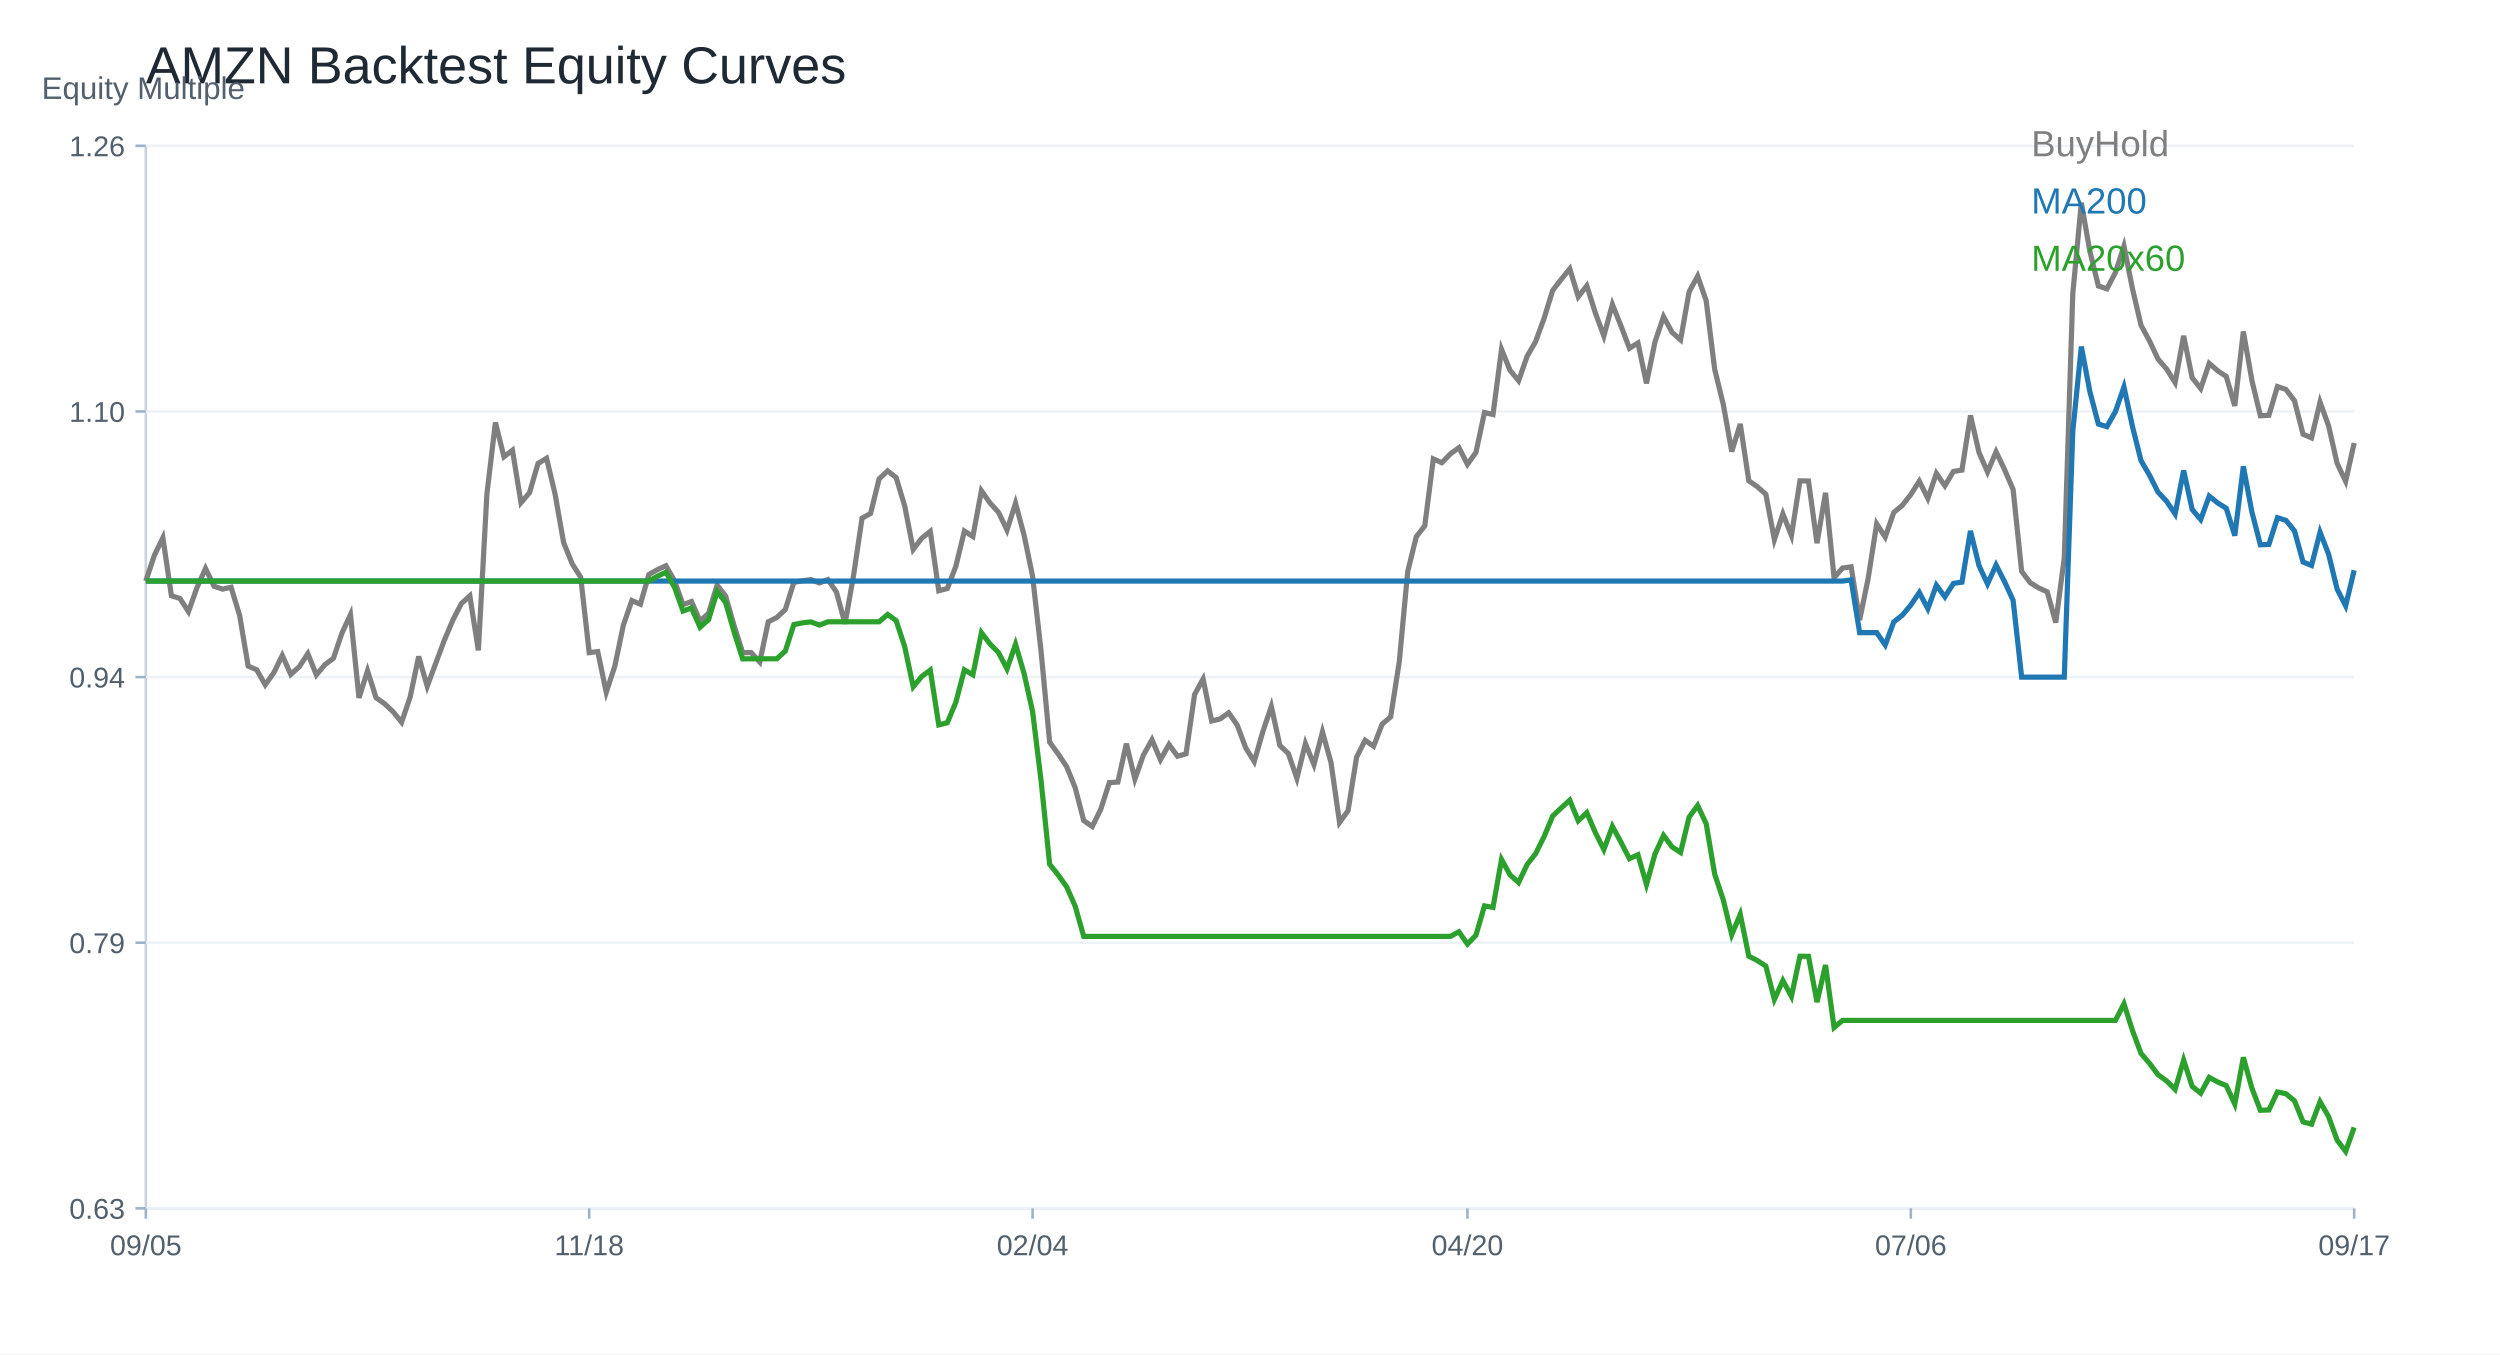
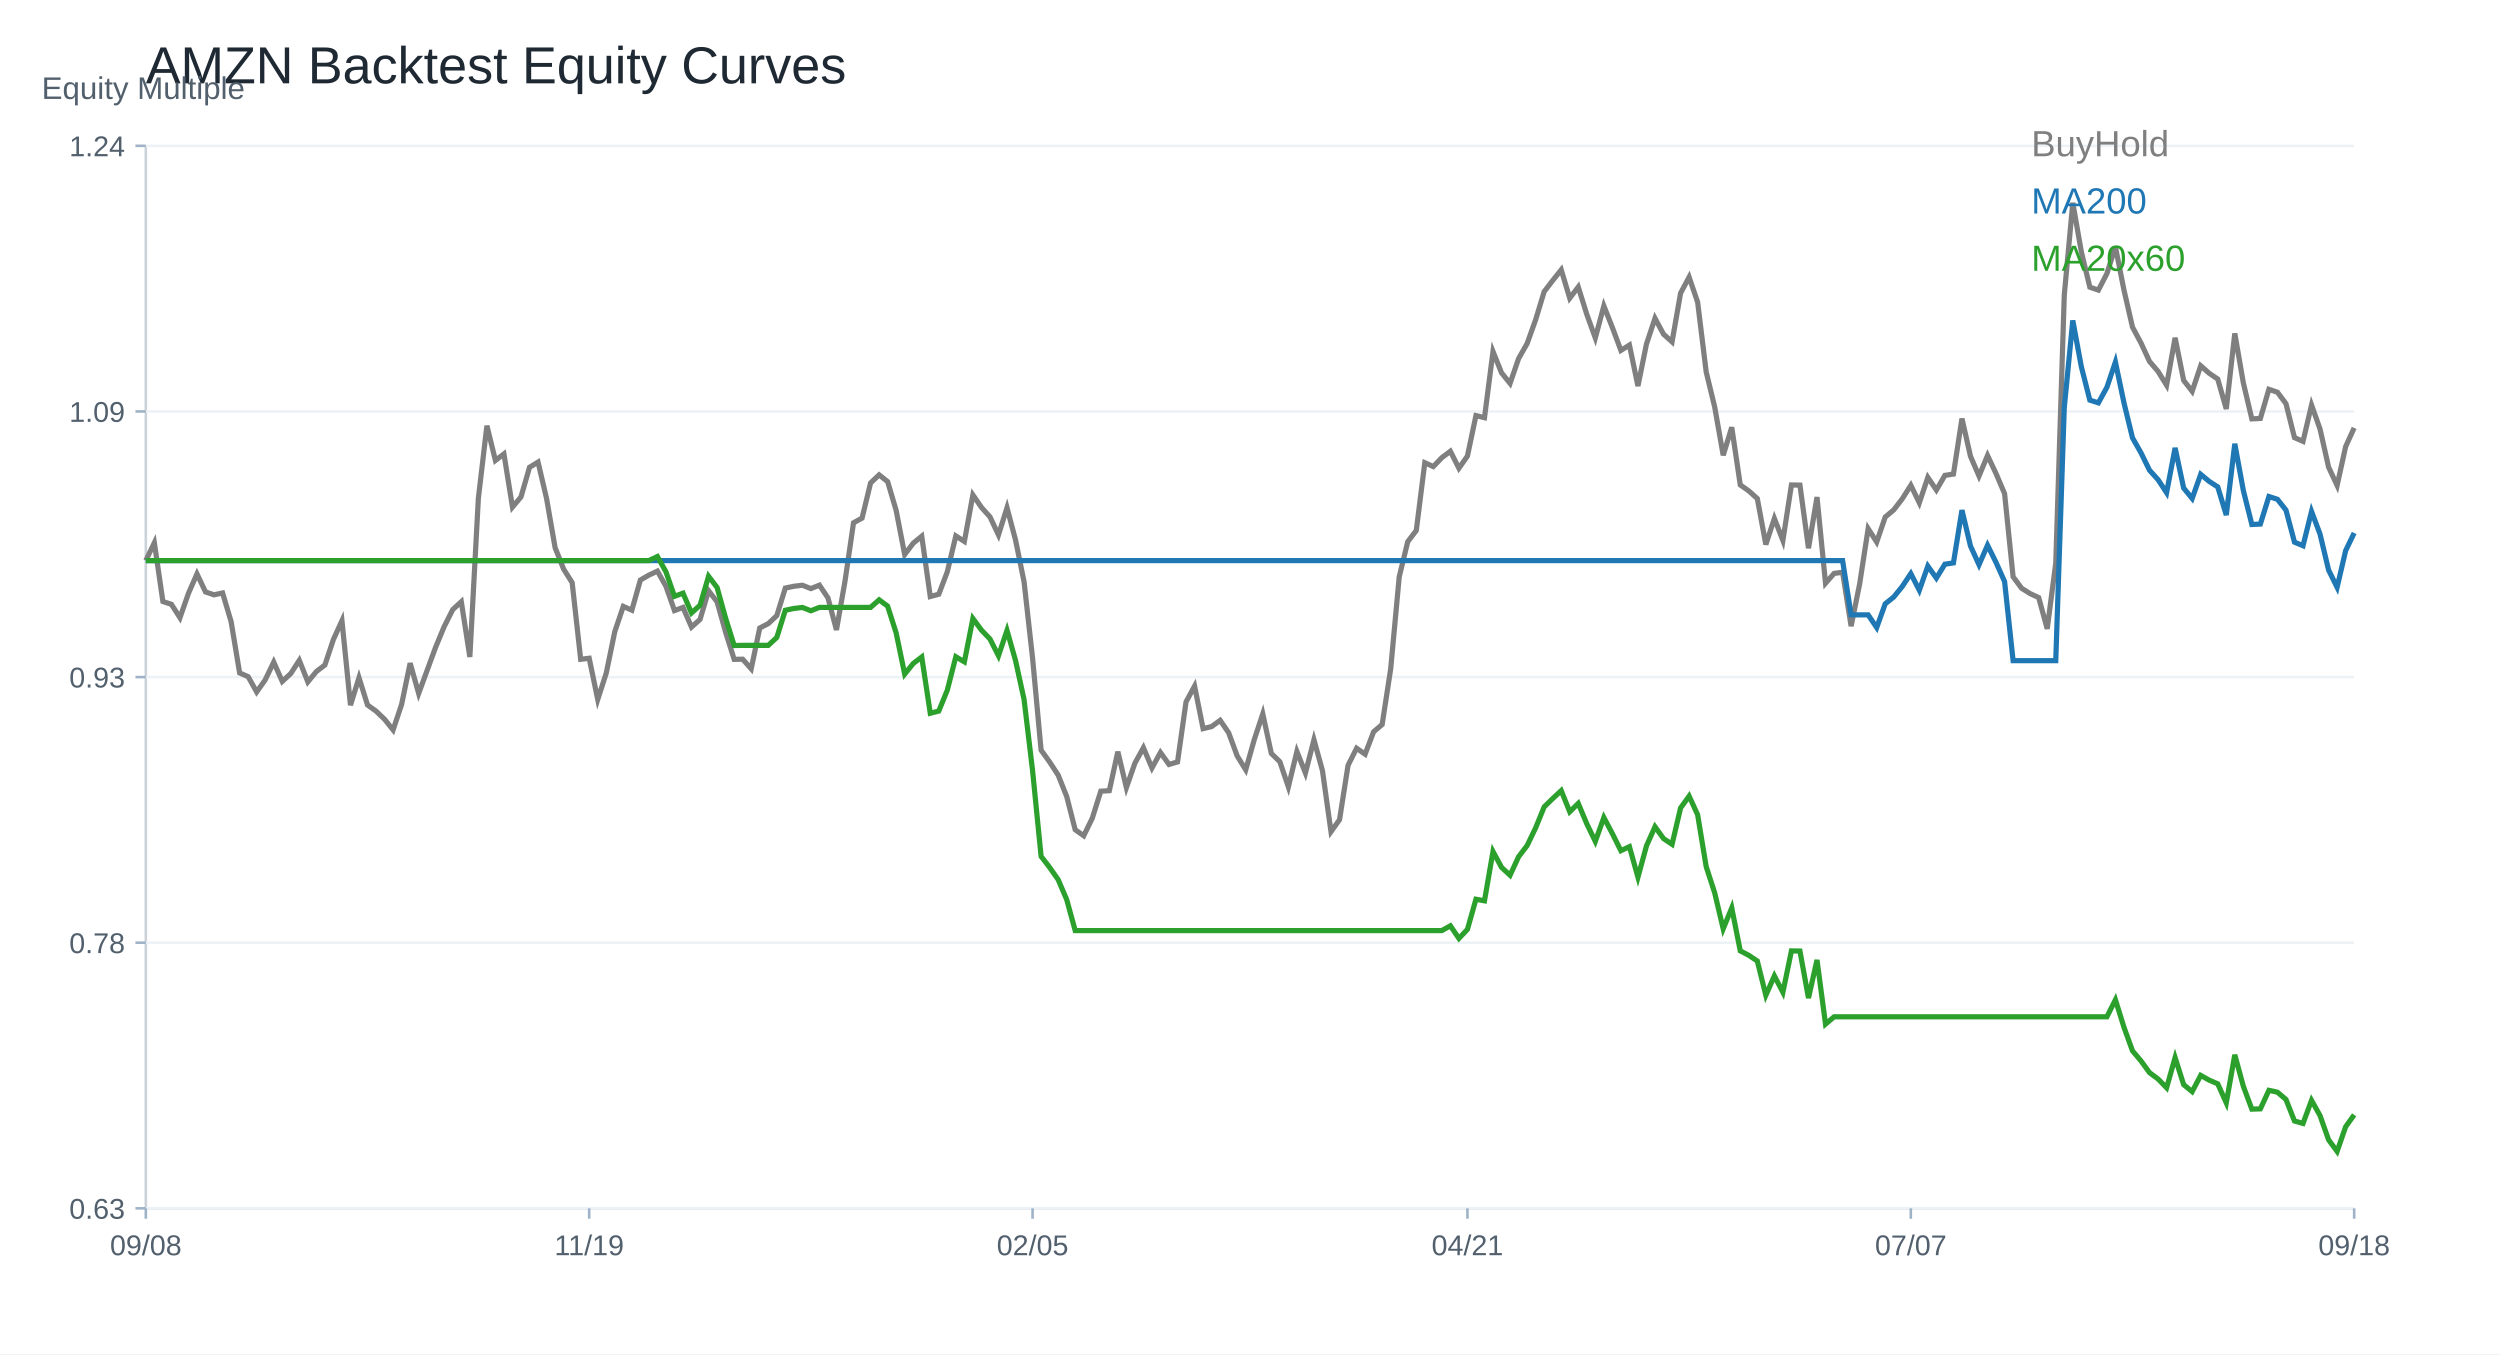
<svg xmlns="http://www.w3.org/2000/svg" width="960" height="520" viewBox="0 0 960 520">
  <rect width="100%" height="100%" fill="white" />
  <text x="56.00" y="32.00" font-size="20" font-family="Arial" fill="#1f2933" text-anchor="start">AMZN Backtest Equity Curves</text>
  <line x1="56" y1="464" x2="904" y2="464" stroke="#cbd2d9" />
  <line x1="56" y1="56" x2="56" y2="464" stroke="#cbd2d9" />
  <text x="16.00" y="38.00" font-size="12" font-family="Arial" fill="#52606d" text-anchor="start">Equity Multiple</text>
  <line x1="56" y1="464.00" x2="904" y2="464.00" stroke="#edf2f7" />
  <line x1="52" y1="464.00" x2="56" y2="464.00" stroke="#9fb3c8" />
  <text x="48.00" y="468.00" font-size="11" font-family="Arial" fill="#52606d" text-anchor="end">0.63</text>
  <line x1="56" y1="362.00" x2="904" y2="362.00" stroke="#edf2f7" />
  <line x1="52" y1="362.00" x2="56" y2="362.00" stroke="#9fb3c8" />
-   <text x="48.00" y="366.00" font-size="11" font-family="Arial" fill="#52606d" text-anchor="end">0.79</text>
+   <text x="48.00" y="366.00" font-size="11" font-family="Arial" fill="#52606d" text-anchor="end">0.78</text>
  <line x1="56" y1="260.00" x2="904" y2="260.00" stroke="#edf2f7" />
  <line x1="52" y1="260.00" x2="56" y2="260.00" stroke="#9fb3c8" />
-   <text x="48.00" y="264.00" font-size="11" font-family="Arial" fill="#52606d" text-anchor="end">0.94</text>
+   <text x="48.00" y="264.00" font-size="11" font-family="Arial" fill="#52606d" text-anchor="end">0.93</text>
  <line x1="56" y1="158.00" x2="904" y2="158.00" stroke="#edf2f7" />
  <line x1="52" y1="158.00" x2="56" y2="158.00" stroke="#9fb3c8" />
-   <text x="48.00" y="162.00" font-size="11" font-family="Arial" fill="#52606d" text-anchor="end">1.10</text>
+   <text x="48.00" y="162.00" font-size="11" font-family="Arial" fill="#52606d" text-anchor="end">1.09</text>
  <line x1="56" y1="56.00" x2="904" y2="56.00" stroke="#edf2f7" />
  <line x1="52" y1="56.00" x2="56" y2="56.00" stroke="#9fb3c8" />
-   <text x="48.00" y="60.00" font-size="11" font-family="Arial" fill="#52606d" text-anchor="end">1.26</text>
+   <text x="48.00" y="60.00" font-size="11" font-family="Arial" fill="#52606d" text-anchor="end">1.24</text>
  <line x1="56.00" y1="464" x2="56.00" y2="468" stroke="#9fb3c8" />
-   <text x="56.00" y="482.00" font-size="11" font-family="Arial" fill="#52606d" text-anchor="middle">09/05</text>
+   <text x="56.00" y="482.00" font-size="11" font-family="Arial" fill="#52606d" text-anchor="middle">09/08</text>
  <line x1="226.25" y1="464" x2="226.25" y2="468" stroke="#9fb3c8" />
-   <text x="226.25" y="482.00" font-size="11" font-family="Arial" fill="#52606d" text-anchor="middle">11/18</text>
+   <text x="226.25" y="482.00" font-size="11" font-family="Arial" fill="#52606d" text-anchor="middle">11/19</text>
  <line x1="396.51" y1="464" x2="396.51" y2="468" stroke="#9fb3c8" />
-   <text x="396.51" y="482.00" font-size="11" font-family="Arial" fill="#52606d" text-anchor="middle">02/04</text>
+   <text x="396.51" y="482.00" font-size="11" font-family="Arial" fill="#52606d" text-anchor="middle">02/05</text>
  <line x1="563.49" y1="464" x2="563.49" y2="468" stroke="#9fb3c8" />
-   <text x="563.49" y="482.00" font-size="11" font-family="Arial" fill="#52606d" text-anchor="middle">04/20</text>
+   <text x="563.49" y="482.00" font-size="11" font-family="Arial" fill="#52606d" text-anchor="middle">04/21</text>
  <line x1="733.75" y1="464" x2="733.75" y2="468" stroke="#9fb3c8" />
-   <text x="733.75" y="482.00" font-size="11" font-family="Arial" fill="#52606d" text-anchor="middle">07/06</text>
+   <text x="733.75" y="482.00" font-size="11" font-family="Arial" fill="#52606d" text-anchor="middle">07/07</text>
  <line x1="904.00" y1="464" x2="904.00" y2="468" stroke="#9fb3c8" />
-   <text x="904.00" y="482.00" font-size="11" font-family="Arial" fill="#52606d" text-anchor="middle">09/17</text>
-   <polyline fill="none" stroke="#7f7f7f" stroke-width="2" points="56.00,223.12 59.27,213.26 62.55,206.52 65.82,228.75 69.10,229.81 72.37,234.87 75.64,225.65 78.92,218.29 82.19,225.12 85.47,226.22 88.74,225.51 92.02,236.33 95.29,255.78 98.56,257.19 101.84,262.98 105.11,258.39 108.39,251.68 111.66,258.98 114.93,256.01 118.21,251.00 121.48,259.15 124.76,255.25 128.03,252.77 131.31,243.11 134.58,236.02 137.85,267.98 141.13,257.58 144.40,267.92 147.68,270.23 150.95,273.32 154.22,277.34 157.50,267.67 160.77,252.07 164.05,263.54 167.32,254.71 170.59,245.94 173.87,238.19 177.14,231.78 180.42,228.83 183.69,249.74 186.97,189.71 190.24,162.22 193.51,175.38 196.79,172.90 200.06,193.03 203.34,189.18 206.61,177.96 209.88,175.99 213.16,189.77 216.43,208.37 219.71,216.49 222.98,221.61 226.25,250.61 229.53,250.22 232.80,265.81 236.08,255.84 239.35,240.13 242.63,230.60 245.90,232.03 249.17,220.62 252.45,218.77 255.72,217.25 259.00,222.98 262.27,232.17 265.54,230.99 268.82,238.41 272.09,235.52 275.37,224.67 278.64,228.89 281.92,240.38 285.19,250.64 288.46,250.58 291.74,254.21 295.01,238.78 298.29,237.12 301.56,234.08 304.83,223.66 308.11,222.98 311.38,222.59 314.66,223.85 317.93,222.56 321.20,227.37 324.48,239.51 327.75,221.07 331.03,198.96 334.30,197.18 337.58,183.89 340.85,180.83 344.12,183.39 347.40,194.26 350.67,210.98 353.95,206.68 357.22,204.04 360.49,226.86 363.77,225.99 367.04,217.48 370.32,203.93 373.59,206.01 376.86,188.42 380.14,193.11 383.41,196.71 386.69,203.54 389.96,193.25 393.24,205.45 396.51,221.27 399.78,250.22 403.06,284.98 406.33,289.48 409.61,294.42 412.88,302.52 416.15,315.11 419.43,317.38 422.70,310.75 425.98,300.52 429.25,300.32 432.53,285.57 435.80,299.17 439.07,289.93 442.35,284.08 445.62,291.73 448.90,285.88 452.17,290.40 455.44,289.45 458.72,266.71 461.99,260.75 465.27,276.86 468.54,276.07 471.81,273.71 475.09,278.43 478.36,287.20 481.64,292.43 484.91,280.99 488.19,271.27 491.46,286.24 494.73,289.36 498.01,298.89 501.28,285.49 504.56,293.64 507.83,281.07 511.10,292.79 514.38,315.84 517.65,311.31 520.93,290.74 524.20,284.28 527.47,286.53 530.75,278.04 534.02,275.28 537.30,254.26 540.57,219.41 543.85,206.12 547.12,201.88 550.39,176.22 553.67,177.68 556.94,174.31 560.22,171.89 563.49,178.30 566.76,173.72 570.04,158.40 573.31,159.19 576.59,134.15 579.86,142.21 583.14,146.20 586.41,136.82 589.68,131.14 592.96,122.15 596.23,111.50 599.51,107.28 602.78,103.23 606.05,113.97 609.33,109.73 612.60,120.10 615.88,129.01 619.15,116.89 622.42,125.07 625.70,133.73 628.97,131.70 632.25,147.22 635.52,131.28 638.80,121.59 642.07,127.60 645.34,130.50 648.62,112.06 651.89,106.02 655.17,115.46 658.44,141.82 661.71,155.14 664.99,173.41 668.26,162.81 671.54,184.62 674.81,186.90 678.08,189.79 681.36,207.19 684.63,197.33 687.91,205.64 691.18,184.65 694.46,184.71 697.73,208.59 701.00,189.23 704.28,221.83 707.55,218.12 710.83,217.67 714.10,238.08 717.37,222.11 720.65,201.18 723.92,206.23 727.20,196.79 730.47,194.07 733.75,189.88 737.02,184.76 740.29,191.40 743.57,181.78 746.84,186.56 750.12,181.03 753.39,180.52 756.66,159.53 759.94,173.77 763.21,181.25 766.49,173.49 769.76,180.35 773.03,187.94 776.31,219.39 779.58,223.74 782.86,225.77 786.13,227.26 789.41,239.09 792.68,214.22 795.95,112.82 799.23,77.86 802.50,96.41 805.78,109.81 809.05,110.91 812.32,104.67 815.60,94.52 818.87,110.88 822.15,124.90 825.42,130.94 828.69,137.91 831.97,141.68 835.24,146.91 838.52,128.95 841.79,145.05 845.07,149.21 848.34,139.54 851.61,142.38 854.89,144.57 858.16,155.87 861.44,127.29 864.71,146.01 867.98,159.64 871.26,159.47 874.53,148.45 877.81,149.55 881.08,153.88 884.36,166.72 887.63,168.15 890.90,154.41 894.18,163.52 897.45,177.91 900.73,184.82 904.00,170.12" />
+   <text x="904.00" y="482.00" font-size="11" font-family="Arial" fill="#52606d" text-anchor="middle">09/18</text>
+   <polyline fill="none" stroke="#7f7f7f" stroke-width="2" points="56.00,215.26 59.27,208.42 62.55,230.98 65.82,232.06 69.10,237.20 72.37,227.84 75.64,220.37 78.92,227.30 82.19,228.41 85.47,227.70 88.74,238.68 92.02,258.41 95.29,259.84 98.56,265.71 101.84,261.07 105.11,254.25 108.39,261.66 111.66,258.64 114.93,253.57 118.21,261.84 121.48,257.87 124.76,255.36 128.03,245.55 131.31,238.36 134.58,270.79 137.85,260.24 141.13,270.73 144.40,273.07 147.68,276.21 150.95,280.29 154.22,270.48 157.50,254.65 160.77,266.29 164.05,257.33 167.32,248.43 170.59,240.56 173.87,234.06 177.14,231.06 180.42,252.28 183.69,191.36 186.97,163.47 190.24,176.82 193.51,174.31 196.79,194.73 200.06,190.82 203.34,179.44 206.61,177.45 209.88,191.42 213.16,210.30 216.43,218.54 219.71,223.73 222.98,253.17 226.25,252.77 229.53,268.60 232.80,258.47 236.08,242.53 239.35,232.86 242.63,234.31 245.90,222.74 249.17,220.85 252.45,219.31 255.72,225.13 259.00,234.46 262.27,233.26 265.54,240.79 268.82,237.85 272.09,226.84 275.37,231.12 278.64,242.79 281.92,253.19 285.19,253.14 288.46,256.82 291.74,241.16 295.01,239.48 298.29,236.40 301.56,225.82 304.83,225.13 308.11,224.73 311.38,226.02 314.66,224.70 317.93,229.58 321.20,241.90 324.48,223.19 327.75,200.75 331.03,198.95 334.30,185.46 337.58,182.35 340.85,184.95 344.12,195.98 347.40,212.95 350.67,208.59 353.95,205.91 357.22,229.07 360.49,228.18 363.77,219.54 367.04,205.80 370.32,207.91 373.59,190.05 376.86,194.82 380.14,198.47 383.41,205.40 386.69,194.96 389.96,207.34 393.24,223.39 396.51,252.77 399.78,288.05 403.06,292.61 406.33,297.63 409.61,305.84 412.88,318.62 416.15,320.93 419.43,314.20 422.70,303.82 425.98,303.62 429.25,288.64 432.53,302.45 435.80,293.06 439.07,287.13 442.35,294.89 445.62,288.96 448.90,293.55 452.17,292.58 455.44,269.51 458.72,263.46 461.99,279.80 465.27,279.00 468.54,276.61 471.81,281.40 475.09,290.30 478.36,295.60 481.64,284.00 484.91,274.13 488.19,289.33 491.46,292.49 494.73,302.16 498.01,288.56 501.28,296.83 504.56,284.08 507.83,295.97 511.10,319.36 514.38,314.77 517.65,293.89 520.93,287.33 524.20,289.61 527.47,281.00 530.75,278.21 534.02,256.87 537.30,221.51 540.57,208.02 543.85,203.71 547.12,177.68 550.39,179.16 553.67,175.74 556.94,173.28 560.22,179.79 563.49,175.14 566.76,159.59 570.04,160.39 573.31,134.98 576.59,143.17 579.86,147.22 583.14,137.69 586.41,131.93 589.68,122.80 592.96,111.99 596.23,107.72 599.51,103.61 602.78,114.50 606.05,110.20 609.33,120.72 612.60,129.76 615.88,117.47 619.15,125.77 622.42,134.55 625.70,132.50 628.97,148.24 632.25,132.07 635.52,122.23 638.80,128.34 642.07,131.27 645.34,112.57 648.62,106.43 651.89,116.02 655.17,142.77 658.44,156.29 661.71,174.82 664.99,164.07 668.26,186.20 671.54,188.51 674.81,191.45 678.08,209.10 681.36,199.09 684.63,207.54 687.91,186.23 691.18,186.29 694.46,210.53 697.73,190.88 701.00,223.96 704.28,220.20 707.55,219.74 710.83,240.45 714.10,224.25 717.37,203.00 720.65,208.13 723.92,198.55 727.20,195.79 730.47,191.54 733.75,186.35 737.02,193.08 740.29,183.32 743.57,188.17 746.84,182.55 750.12,182.04 753.39,160.73 756.66,175.19 759.94,182.78 763.21,174.91 766.49,181.87 769.76,189.57 773.03,221.48 776.31,225.90 779.58,227.95 782.86,229.47 786.13,241.47 789.41,216.23 792.68,113.34 795.95,77.86 799.23,96.68 802.50,110.28 805.78,111.40 809.05,105.06 812.32,94.77 815.60,111.37 818.87,125.60 822.15,131.73 825.42,138.80 828.69,142.62 831.97,147.93 835.24,129.71 838.52,146.05 841.79,150.27 845.07,140.46 848.34,143.34 851.61,145.56 854.89,157.03 858.16,128.02 861.44,147.02 864.71,160.85 867.98,160.68 871.26,149.50 874.53,150.61 877.81,155.00 881.08,168.04 884.36,169.49 887.63,155.54 890.90,164.78 894.18,179.39 897.45,186.40 900.73,171.49 904.00,164.30" />
  <text x="780.00" y="60.00" font-size="14" font-family="Arial" fill="#7f7f7f" text-anchor="start">BuyHold</text>
-   <polyline fill="none" stroke="#1f77b4" stroke-width="2" points="56.00,223.12 59.27,223.12 62.55,223.12 65.82,223.12 69.10,223.12 72.37,223.12 75.64,223.12 78.92,223.12 82.19,223.12 85.47,223.12 88.74,223.12 92.02,223.12 95.29,223.12 98.56,223.12 101.84,223.12 105.11,223.12 108.39,223.12 111.66,223.12 114.93,223.12 118.21,223.12 121.48,223.12 124.76,223.12 128.03,223.12 131.31,223.12 134.58,223.12 137.85,223.12 141.13,223.12 144.40,223.12 147.68,223.12 150.95,223.12 154.22,223.12 157.50,223.12 160.77,223.12 164.05,223.12 167.32,223.12 170.59,223.12 173.87,223.12 177.14,223.12 180.42,223.12 183.69,223.12 186.97,223.12 190.24,223.12 193.51,223.12 196.79,223.12 200.06,223.12 203.34,223.12 206.61,223.12 209.88,223.12 213.16,223.12 216.43,223.12 219.71,223.12 222.98,223.12 226.25,223.12 229.53,223.12 232.80,223.12 236.08,223.12 239.35,223.12 242.63,223.12 245.90,223.12 249.17,223.12 252.45,223.12 255.72,223.12 259.00,223.12 262.27,223.12 265.54,223.12 268.82,223.12 272.09,223.12 275.37,223.12 278.64,223.12 281.92,223.12 285.19,223.12 288.46,223.12 291.74,223.12 295.01,223.12 298.29,223.12 301.56,223.12 304.83,223.12 308.11,223.12 311.38,223.12 314.66,223.12 317.93,223.12 321.20,223.12 324.48,223.12 327.75,223.12 331.03,223.12 334.30,223.12 337.58,223.12 340.85,223.12 344.12,223.12 347.40,223.12 350.67,223.12 353.95,223.12 357.22,223.12 360.49,223.12 363.77,223.12 367.04,223.12 370.32,223.12 373.59,223.12 376.86,223.12 380.14,223.12 383.41,223.12 386.69,223.12 389.96,223.12 393.24,223.12 396.51,223.12 399.78,223.12 403.06,223.12 406.33,223.12 409.61,223.12 412.88,223.12 416.15,223.12 419.43,223.12 422.70,223.12 425.98,223.12 429.25,223.12 432.53,223.12 435.80,223.12 439.07,223.12 442.35,223.12 445.62,223.12 448.90,223.12 452.17,223.12 455.44,223.12 458.72,223.12 461.99,223.12 465.27,223.12 468.54,223.12 471.81,223.12 475.09,223.12 478.36,223.12 481.64,223.12 484.91,223.12 488.19,223.12 491.46,223.12 494.73,223.12 498.01,223.12 501.28,223.12 504.56,223.12 507.83,223.12 511.10,223.12 514.38,223.12 517.65,223.12 520.93,223.12 524.20,223.12 527.47,223.12 530.75,223.12 534.02,223.12 537.30,223.12 540.57,223.12 543.85,223.12 547.12,223.12 550.39,223.12 553.67,223.12 556.94,223.12 560.22,223.12 563.49,223.12 566.76,223.12 570.04,223.12 573.31,223.12 576.59,223.12 579.86,223.12 583.14,223.12 586.41,223.12 589.68,223.12 592.96,223.12 596.23,223.12 599.51,223.12 602.78,223.12 606.05,223.12 609.33,223.12 612.60,223.12 615.88,223.12 619.15,223.12 622.42,223.12 625.70,223.12 628.97,223.12 632.25,223.12 635.52,223.12 638.80,223.12 642.07,223.12 645.34,223.12 648.62,223.12 651.89,223.12 655.17,223.12 658.44,223.12 661.71,223.12 664.99,223.12 668.26,223.12 671.54,223.12 674.81,223.12 678.08,223.12 681.36,223.12 684.63,223.12 687.91,223.12 691.18,223.12 694.46,223.12 697.73,223.12 701.00,223.12 704.28,223.12 707.55,223.12 710.83,222.68 714.10,242.93 717.37,242.93 720.65,242.93 723.92,247.67 727.20,238.81 730.47,236.26 733.75,232.33 737.02,227.53 740.29,233.75 743.57,224.73 746.84,229.22 750.12,224.02 753.39,223.55 756.66,203.85 759.94,217.22 763.21,224.23 766.49,216.96 769.76,223.39 773.03,230.51 776.31,260.01 779.58,260.01 782.86,260.01 786.13,260.01 789.41,260.01 792.68,260.01 795.95,165.63 799.23,133.09 802.50,150.35 805.78,162.83 809.05,163.85 812.32,158.04 815.60,148.60 818.87,163.82 822.15,176.88 825.42,182.50 828.69,188.99 831.97,192.49 835.24,197.36 838.52,180.64 841.79,195.63 845.07,199.50 848.34,190.51 851.61,193.15 854.89,195.19 858.16,205.70 861.44,179.10 864.71,196.52 867.98,209.21 871.26,209.05 874.53,198.80 877.81,199.82 881.08,203.85 884.36,215.80 887.63,217.14 890.90,204.34 894.18,212.82 897.45,226.21 900.73,232.65 904.00,218.97" />
+   <polyline fill="none" stroke="#1f77b4" stroke-width="2" points="56.00,215.26 59.27,215.26 62.55,215.26 65.82,215.26 69.10,215.26 72.37,215.26 75.64,215.26 78.92,215.26 82.19,215.26 85.47,215.26 88.74,215.26 92.02,215.26 95.29,215.26 98.56,215.26 101.84,215.26 105.11,215.26 108.39,215.26 111.66,215.26 114.93,215.26 118.21,215.26 121.48,215.26 124.76,215.26 128.03,215.26 131.31,215.26 134.58,215.26 137.85,215.26 141.13,215.26 144.40,215.26 147.68,215.26 150.95,215.26 154.22,215.26 157.50,215.26 160.77,215.26 164.05,215.26 167.32,215.26 170.59,215.26 173.87,215.26 177.14,215.26 180.42,215.26 183.69,215.26 186.97,215.26 190.24,215.26 193.51,215.26 196.79,215.26 200.06,215.26 203.34,215.26 206.61,215.26 209.88,215.26 213.16,215.26 216.43,215.26 219.71,215.26 222.98,215.26 226.25,215.26 229.53,215.26 232.80,215.26 236.08,215.26 239.35,215.26 242.63,215.26 245.90,215.26 249.17,215.26 252.45,215.26 255.72,215.26 259.00,215.26 262.27,215.26 265.54,215.26 268.82,215.26 272.09,215.26 275.37,215.26 278.64,215.26 281.92,215.26 285.19,215.26 288.46,215.26 291.74,215.26 295.01,215.26 298.29,215.26 301.56,215.26 304.83,215.26 308.11,215.26 311.38,215.26 314.66,215.26 317.93,215.26 321.20,215.26 324.48,215.26 327.75,215.26 331.03,215.26 334.30,215.26 337.58,215.26 340.85,215.26 344.12,215.26 347.40,215.26 350.67,215.26 353.95,215.26 357.22,215.26 360.49,215.26 363.77,215.26 367.04,215.26 370.32,215.26 373.59,215.26 376.86,215.26 380.14,215.26 383.41,215.26 386.69,215.26 389.96,215.26 393.24,215.26 396.51,215.26 399.78,215.26 403.06,215.26 406.33,215.26 409.61,215.26 412.88,215.26 416.15,215.26 419.43,215.26 422.70,215.26 425.98,215.26 429.25,215.26 432.53,215.26 435.80,215.26 439.07,215.26 442.35,215.26 445.62,215.26 448.90,215.26 452.17,215.26 455.44,215.26 458.72,215.26 461.99,215.26 465.27,215.26 468.54,215.26 471.81,215.26 475.09,215.26 478.36,215.26 481.64,215.26 484.91,215.26 488.19,215.26 491.46,215.26 494.73,215.26 498.01,215.26 501.28,215.26 504.56,215.26 507.83,215.26 511.10,215.26 514.38,215.26 517.65,215.26 520.93,215.26 524.20,215.26 527.47,215.26 530.75,215.26 534.02,215.26 537.30,215.26 540.57,215.26 543.85,215.26 547.12,215.26 550.39,215.26 553.67,215.26 556.94,215.26 560.22,215.26 563.49,215.26 566.76,215.26 570.04,215.26 573.31,215.26 576.59,215.26 579.86,215.26 583.14,215.26 586.41,215.26 589.68,215.26 592.96,215.26 596.23,215.26 599.51,215.26 602.78,215.26 606.05,215.26 609.33,215.26 612.60,215.26 615.88,215.26 619.15,215.26 622.42,215.26 625.70,215.26 628.97,215.26 632.25,215.26 635.52,215.26 638.80,215.26 642.07,215.26 645.34,215.26 648.62,215.26 651.89,215.26 655.17,215.26 658.44,215.26 661.71,215.26 664.99,215.26 668.26,215.26 671.54,215.26 674.81,215.26 678.08,215.26 681.36,215.26 684.63,215.26 687.91,215.26 691.18,215.26 694.46,215.26 697.73,215.26 701.00,215.26 704.28,215.26 707.55,215.26 710.83,236.11 714.10,236.11 717.37,236.11 720.65,240.99 723.92,231.87 727.20,229.24 730.47,225.20 733.75,220.26 737.02,226.66 740.29,217.38 743.57,221.99 746.84,216.65 750.12,216.16 753.39,195.89 756.66,209.65 759.94,216.86 763.21,209.37 766.49,216.00 769.76,223.32 773.03,253.69 776.31,253.69 779.58,253.69 782.86,253.69 786.13,253.69 789.41,253.69 792.68,156.54 795.95,123.04 799.23,140.81 802.50,153.65 805.78,154.70 809.05,148.73 812.32,139.01 815.60,154.68 818.87,168.12 822.15,173.91 825.42,180.58 828.69,184.19 831.97,189.20 835.24,171.99 838.52,187.42 841.79,191.41 845.07,182.15 848.34,184.87 851.61,186.97 854.89,197.79 858.16,170.40 861.44,188.34 864.71,201.40 867.98,201.24 871.26,190.68 874.53,191.73 877.81,195.88 881.08,208.19 884.36,209.56 887.63,196.39 890.90,205.12 894.18,218.90 897.45,225.53 900.73,211.44 904.00,204.66" />
  <text x="780.00" y="82.00" font-size="14" font-family="Arial" fill="#1f77b4" text-anchor="start">MA200</text>
-   <polyline fill="none" stroke="#2ca02c" stroke-width="2" points="56.00,223.12 59.27,223.12 62.55,223.12 65.82,223.12 69.10,223.12 72.37,223.12 75.64,223.12 78.92,223.12 82.19,223.12 85.47,223.12 88.74,223.12 92.02,223.12 95.29,223.12 98.56,223.12 101.84,223.12 105.11,223.12 108.39,223.12 111.66,223.12 114.93,223.12 118.21,223.12 121.48,223.12 124.76,223.12 128.03,223.12 131.31,223.12 134.58,223.12 137.85,223.12 141.13,223.12 144.40,223.12 147.68,223.12 150.95,223.12 154.22,223.12 157.50,223.12 160.77,223.12 164.05,223.12 167.32,223.12 170.59,223.12 173.87,223.12 177.14,223.12 180.42,223.12 183.69,223.12 186.97,223.12 190.24,223.12 193.51,223.12 196.79,223.12 200.06,223.12 203.34,223.12 206.61,223.12 209.88,223.12 213.16,223.12 216.43,223.12 219.71,223.12 222.98,223.12 226.25,223.12 229.53,223.12 232.80,223.12 236.08,223.12 239.35,223.12 242.63,223.12 245.90,223.12 249.17,223.12 252.45,221.28 255.72,219.76 259.00,225.48 262.27,234.63 265.54,233.45 268.82,240.85 272.09,237.96 275.37,227.16 278.64,231.36 281.92,242.81 285.19,253.02 288.46,252.97 291.74,252.97 295.01,252.97 298.29,252.97 301.56,250.01 304.83,239.84 308.11,239.18 311.38,238.80 314.66,240.03 317.93,238.77 321.20,238.77 324.48,238.77 327.75,238.77 331.03,238.77 334.30,238.77 337.58,238.77 340.85,235.95 344.12,238.31 347.40,248.32 350.67,263.72 353.95,259.76 357.22,257.32 360.49,278.34 363.77,277.53 367.04,269.69 370.32,257.22 373.59,259.14 376.86,242.94 380.14,247.26 383.41,250.57 386.69,256.86 389.96,247.39 393.24,258.62 396.51,273.19 399.78,299.84 403.06,331.85 406.33,335.99 409.61,340.54 412.88,347.99 416.15,359.58 419.43,359.58 422.70,359.58 425.98,359.58 429.25,359.58 432.53,359.58 435.80,359.58 439.07,359.58 442.35,359.58 445.62,359.58 448.90,359.58 452.17,359.58 455.44,359.58 458.72,359.58 461.99,359.58 465.27,359.58 468.54,359.58 471.81,359.58 475.09,359.58 478.36,359.58 481.64,359.58 484.91,359.58 488.19,359.58 491.46,359.58 494.73,359.58 498.01,359.58 501.28,359.58 504.56,359.58 507.83,359.58 511.10,359.58 514.38,359.58 517.65,359.58 520.93,359.58 524.20,359.58 527.47,359.58 530.75,359.58 534.02,359.58 537.30,359.58 540.57,359.58 543.85,359.58 547.12,359.58 550.39,359.58 553.67,359.58 556.94,359.58 560.22,357.80 563.49,362.52 566.76,359.15 570.04,347.88 573.31,348.46 576.59,330.03 579.86,335.96 583.14,338.90 586.41,331.99 589.68,327.81 592.96,321.19 596.23,313.36 599.51,310.25 602.78,307.27 606.05,315.18 609.33,312.05 612.60,319.68 615.88,326.24 619.15,317.33 622.42,323.35 625.70,329.72 628.97,328.23 632.25,339.64 635.52,327.92 638.80,320.78 642.07,325.21 645.34,327.34 648.62,313.77 651.89,309.32 655.17,316.27 658.44,335.67 661.71,345.48 664.99,358.92 668.26,351.12 671.54,367.17 674.81,368.85 678.08,370.98 681.36,383.78 684.63,376.52 687.91,382.65 691.18,367.20 694.46,367.24 697.73,384.82 701.00,370.57 704.28,394.56 707.55,391.83 710.83,391.83 714.10,391.83 717.37,391.83 720.65,391.83 723.92,391.83 727.20,391.83 730.47,391.83 733.75,391.83 737.02,391.83 740.29,391.83 743.57,391.83 746.84,391.83 750.12,391.83 753.39,391.83 756.66,391.83 759.94,391.83 763.21,391.83 766.49,391.83 769.76,391.83 773.03,391.83 776.31,391.83 779.58,391.83 782.86,391.83 786.13,391.83 789.41,391.83 792.68,391.83 795.95,391.83 799.23,391.83 802.50,391.83 805.78,391.83 809.05,391.83 812.32,391.83 815.60,385.46 818.87,395.73 822.15,404.53 825.42,408.32 828.69,412.70 831.97,415.06 835.24,418.34 838.52,407.07 841.79,417.18 845.07,419.79 848.34,413.72 851.61,415.50 854.89,416.88 858.16,423.97 861.44,406.03 864.71,417.78 867.98,426.34 871.26,426.23 874.53,419.31 877.81,420.00 881.08,422.72 884.36,430.78 887.63,431.68 890.90,423.05 894.18,428.77 897.45,437.80 900.73,442.14 904.00,432.92" />
+   <polyline fill="none" stroke="#2ca02c" stroke-width="2" points="56.00,215.26 59.27,215.26 62.55,215.26 65.82,215.26 69.10,215.26 72.37,215.26 75.64,215.26 78.92,215.26 82.19,215.26 85.47,215.26 88.74,215.26 92.02,215.26 95.29,215.26 98.56,215.26 101.84,215.26 105.11,215.26 108.39,215.26 111.66,215.26 114.93,215.26 118.21,215.26 121.48,215.26 124.76,215.26 128.03,215.26 131.31,215.26 134.58,215.26 137.85,215.26 141.13,215.26 144.40,215.26 147.68,215.26 150.95,215.26 154.22,215.26 157.50,215.26 160.77,215.26 164.05,215.26 167.32,215.26 170.59,215.26 173.87,215.26 177.14,215.26 180.42,215.26 183.69,215.26 186.97,215.26 190.24,215.26 193.51,215.26 196.79,215.26 200.06,215.26 203.34,215.26 206.61,215.26 209.88,215.26 213.16,215.26 216.43,215.26 219.71,215.26 222.98,215.26 226.25,215.26 229.53,215.26 232.80,215.26 236.08,215.26 239.35,215.26 242.63,215.26 245.90,215.26 249.17,215.26 252.45,213.71 255.72,219.58 259.00,228.98 262.27,227.77 265.54,235.37 268.82,232.40 272.09,221.30 275.37,225.62 278.64,237.38 281.92,247.88 285.19,247.82 288.46,247.82 291.74,247.82 295.01,247.82 298.29,244.78 301.56,234.33 304.83,233.66 308.11,233.26 311.38,234.53 314.66,233.24 317.93,233.24 321.20,233.24 324.48,233.24 327.75,233.24 331.03,233.24 334.30,233.24 337.58,230.34 340.85,232.76 344.12,243.04 347.40,258.86 350.67,254.79 353.95,252.29 357.22,273.88 360.49,273.05 363.77,265.00 367.04,252.19 370.32,254.15 373.59,237.51 376.86,241.95 380.14,245.36 383.41,251.81 386.69,242.09 389.96,253.62 393.24,268.59 396.51,295.96 399.78,328.84 403.06,333.10 406.33,337.77 409.61,345.43 412.88,357.34 416.15,357.34 419.43,357.34 422.70,357.34 425.98,357.34 429.25,357.34 432.53,357.34 435.80,357.34 439.07,357.34 442.35,357.34 445.62,357.34 448.90,357.34 452.17,357.34 455.44,357.34 458.72,357.34 461.99,357.34 465.27,357.34 468.54,357.34 471.81,357.34 475.09,357.34 478.36,357.34 481.64,357.34 484.91,357.34 488.19,357.34 491.46,357.34 494.73,357.34 498.01,357.34 501.28,357.34 504.56,357.34 507.83,357.34 511.10,357.34 514.38,357.34 517.65,357.34 520.93,357.34 524.20,357.34 527.47,357.34 530.75,357.34 534.02,357.34 537.30,357.34 540.57,357.34 543.85,357.34 547.12,357.34 550.39,357.34 553.67,357.34 556.94,355.51 560.22,360.35 563.49,356.89 566.76,345.31 570.04,345.91 573.31,326.97 576.59,333.07 579.86,336.09 583.14,328.99 586.41,324.70 589.68,317.90 592.96,309.85 596.23,306.66 599.51,303.60 602.78,311.72 606.05,308.51 609.33,316.35 612.60,323.09 615.88,313.93 619.15,320.11 622.42,326.66 625.70,325.13 628.97,336.85 632.25,324.81 635.52,317.48 638.80,322.02 642.07,324.21 645.34,310.27 648.62,305.71 651.89,312.85 655.17,332.77 658.44,342.85 661.71,356.66 664.99,348.65 668.26,365.13 671.54,366.85 674.81,369.04 678.08,382.19 681.36,374.74 684.63,381.03 687.91,365.15 691.18,365.20 694.46,383.26 697.73,368.62 701.00,393.26 704.28,390.46 707.55,390.46 710.83,390.46 714.10,390.46 717.37,390.46 720.65,390.46 723.92,390.46 727.20,390.46 730.47,390.46 733.75,390.46 737.02,390.46 740.29,390.46 743.57,390.46 746.84,390.46 750.12,390.46 753.39,390.46 756.66,390.46 759.94,390.46 763.21,390.46 766.49,390.46 769.76,390.46 773.03,390.46 776.31,390.46 779.58,390.46 782.86,390.46 786.13,390.46 789.41,390.46 792.68,390.46 795.95,390.46 799.23,390.46 802.50,390.46 805.78,390.46 809.05,390.46 812.32,383.92 815.60,394.46 818.87,403.51 822.15,407.40 825.42,411.90 828.69,414.33 831.97,417.70 835.24,406.12 838.52,416.50 841.79,419.18 845.07,412.95 848.34,414.78 851.61,416.19 854.89,423.48 858.16,405.05 861.44,417.12 864.71,425.91 867.98,425.80 871.26,418.69 874.53,419.40 877.81,422.19 881.08,430.47 884.36,431.40 887.63,422.54 890.90,428.41 894.18,437.68 897.45,442.14 900.73,432.67 904.00,428.10" />
  <text x="780.00" y="104.00" font-size="14" font-family="Arial" fill="#2ca02c" text-anchor="start">MA20x60</text>
</svg>
